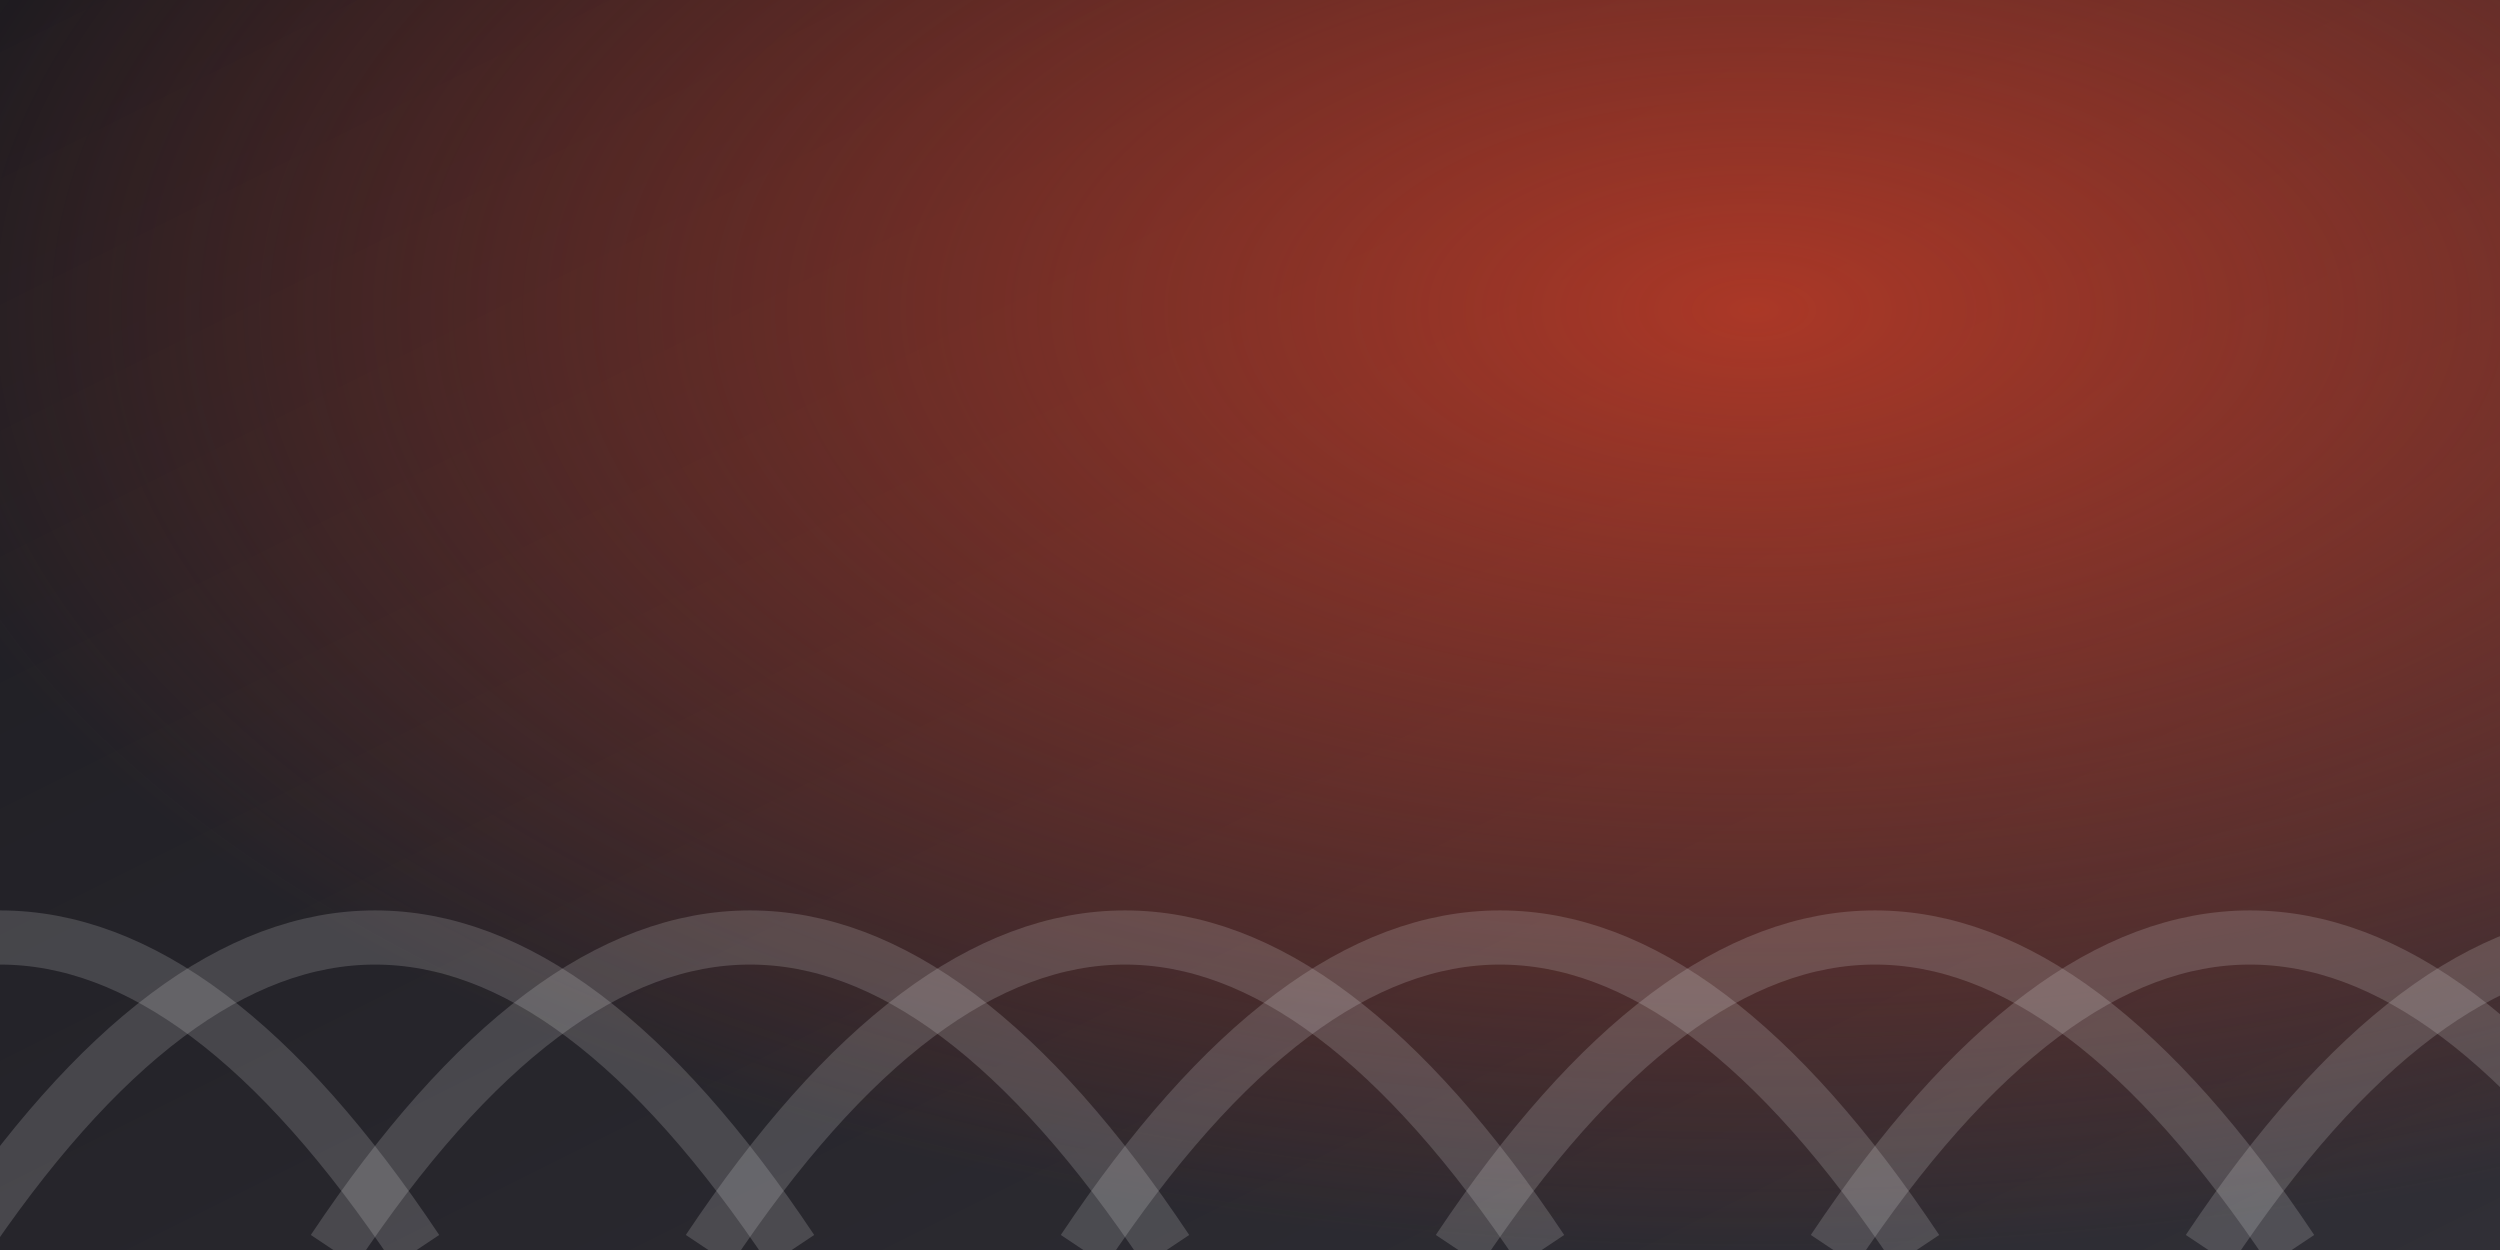
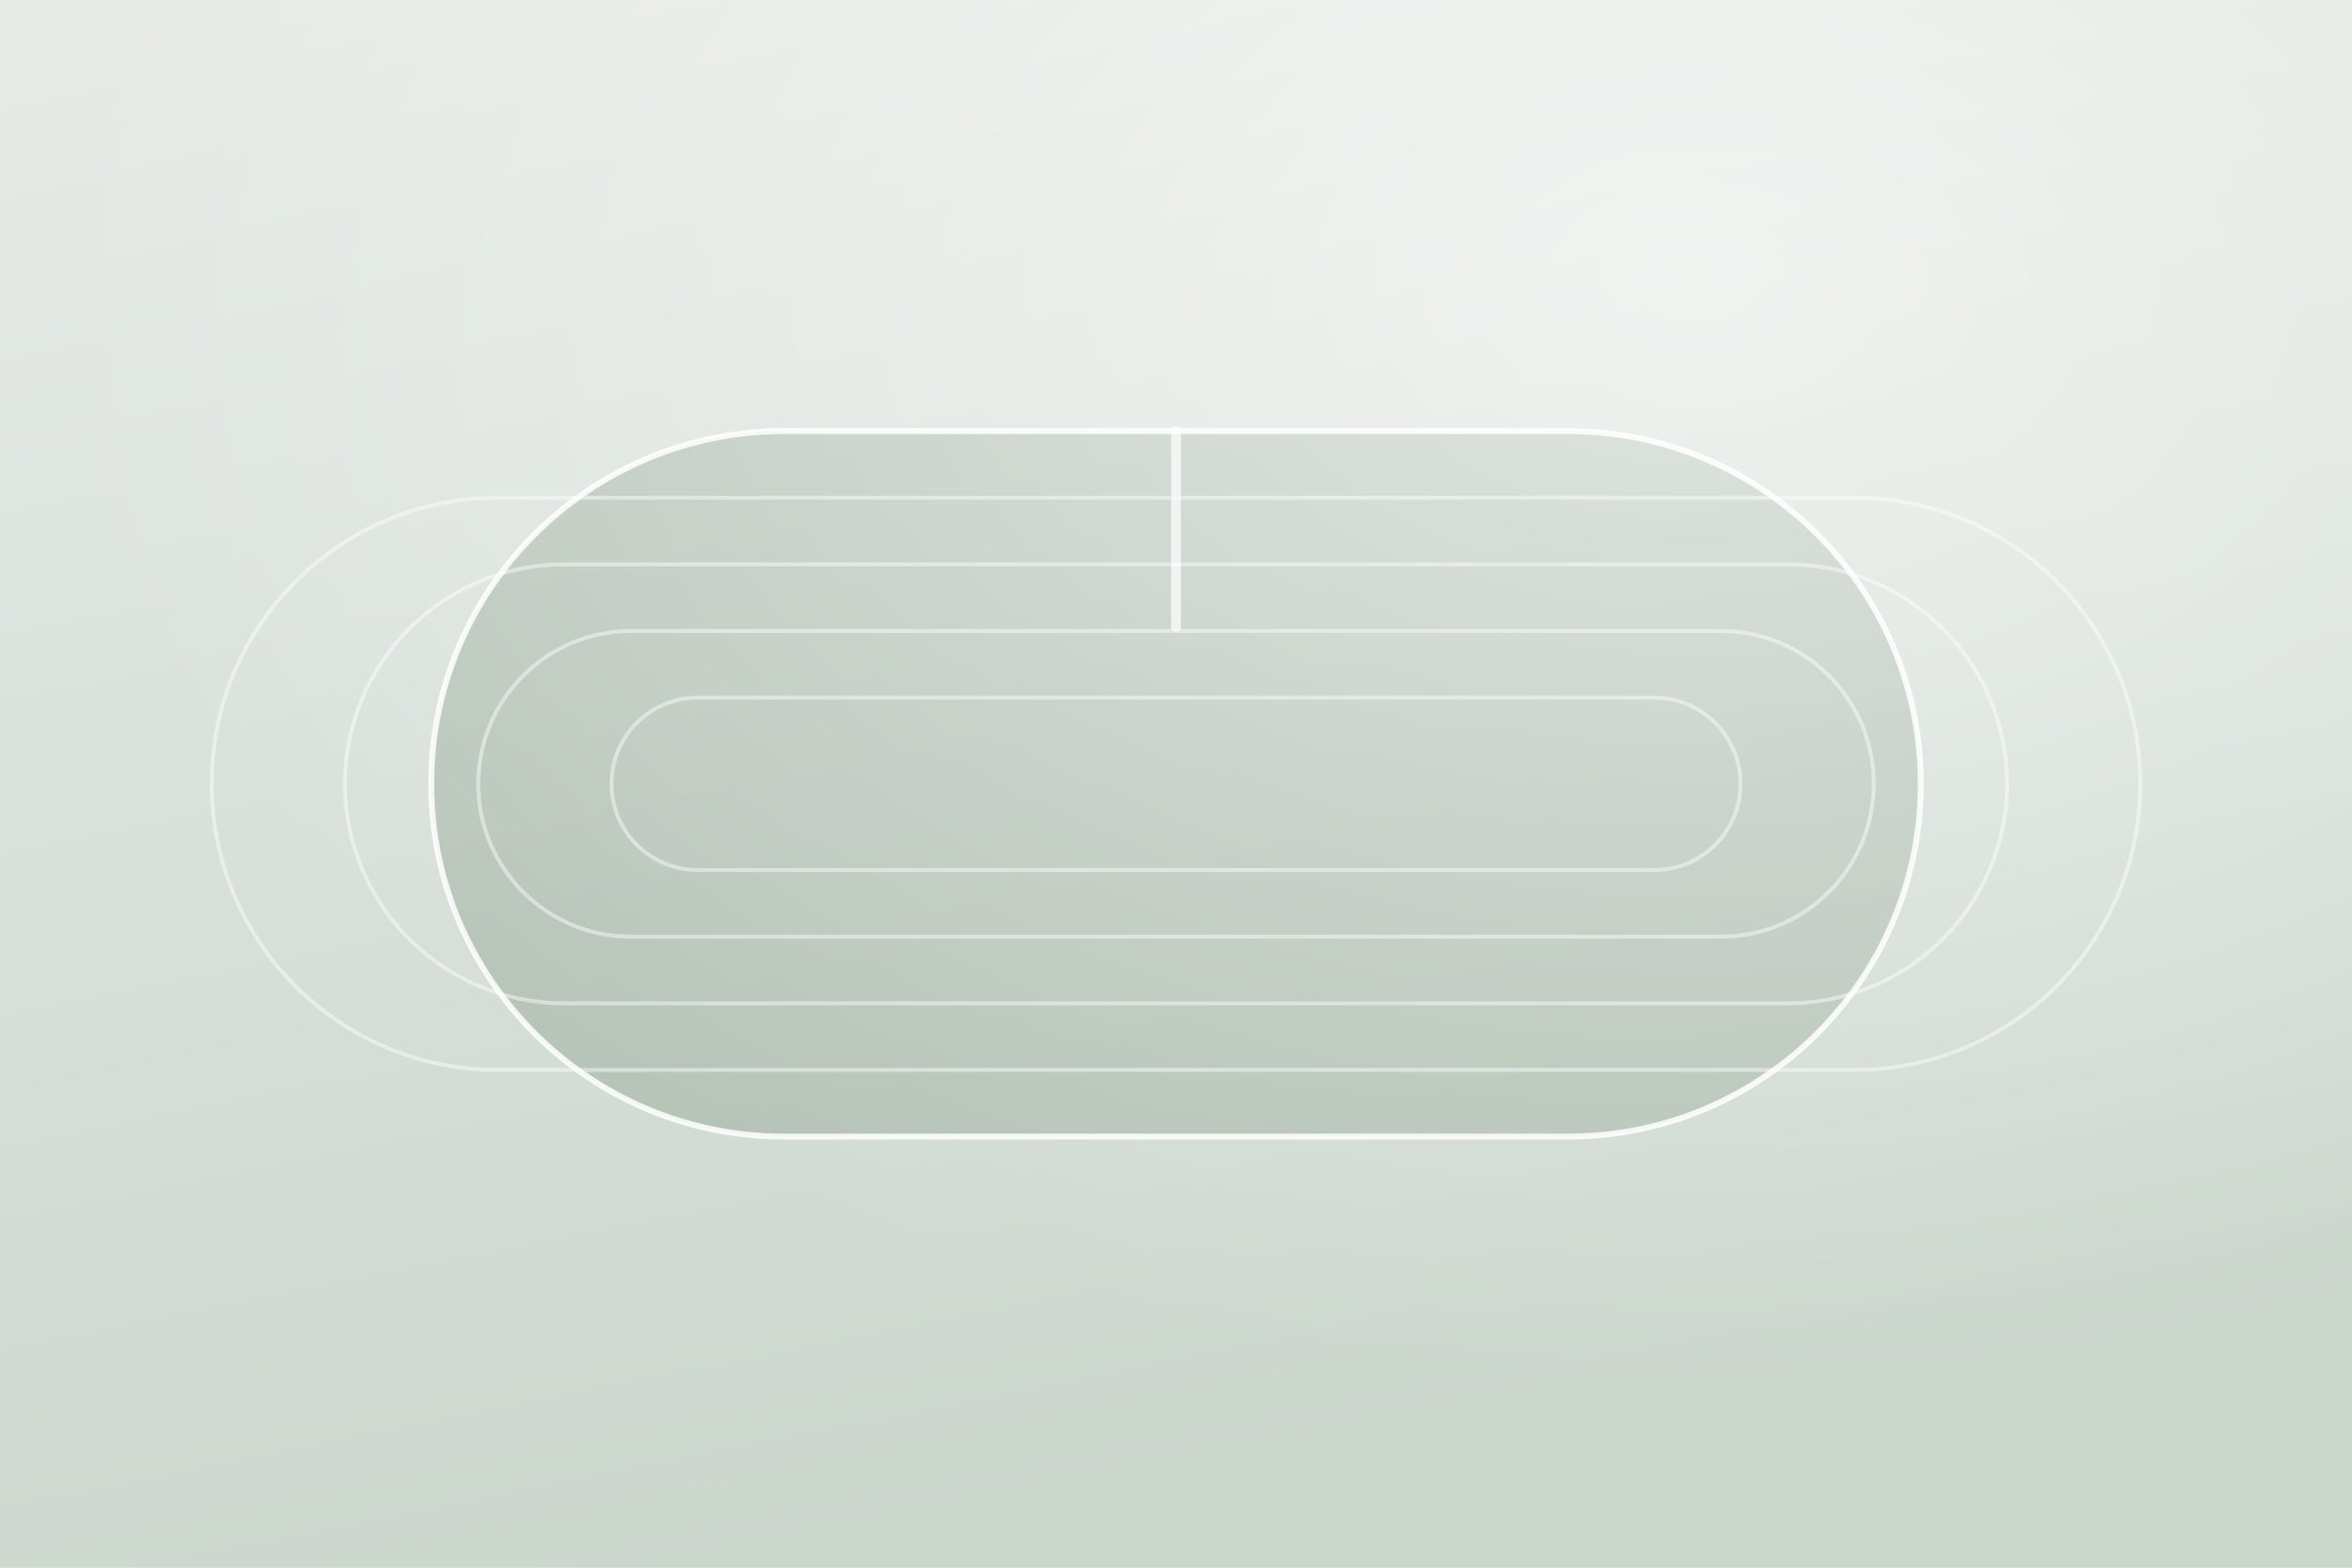
- <svg xmlns="http://www.w3.org/2000/svg" width="1200" height="600" viewBox="0 0 1200 600" role="img" aria-label="Abstract placeholder image">
+ <svg xmlns="http://www.w3.org/2000/svg" width="1200" height="800" viewBox="0 0 1200 800" role="img" aria-label="Abstract placeholder image">
  <defs>
-     <linearGradient id="g" x1="0" y1="0" x2="1" y2="1">
-       <stop offset="0" stop-color="#1c1b20" />
-       <stop offset="1" stop-color="#302f36" />
+     <linearGradient id="g" x1="0" y1="0" x2="0.3" y2="1">
+       <stop offset="0" stop-color="#e7ebe7" />
+       <stop offset="1" stop-color="#cbd6cd" />
    </linearGradient>
-     <radialGradient id="r" cx="0.7" cy="0.25" r="0.75">
-       <stop offset="0" stop-color="#c23b26" stop-opacity="0.85" />
-       <stop offset="1" stop-color="#c23b26" stop-opacity="0" />
+     <radialGradient id="l" cx="0.72" cy="0.18" r="0.7">
+       <stop offset="0" stop-color="#ffffff" stop-opacity="0.55" />
+       <stop offset="1" stop-color="#ffffff" stop-opacity="0" />
    </radialGradient>
  </defs>
-   <rect width="1200" height="600" fill="url(#g)" />
-   <rect width="1200" height="600" fill="url(#r)" />
-   <path d="M-200 600 Q 0 300 200 600" stroke="#ffffff" stroke-opacity="0.16" stroke-width="26" fill="none" />
-   <path d="M-20 600 Q 180 300 380 600" stroke="#ffffff" stroke-opacity="0.16" stroke-width="26" fill="none" />
-   <path d="M160 600 Q 360 300 560 600" stroke="#ffffff" stroke-opacity="0.16" stroke-width="26" fill="none" />
-   <path d="M340 600 Q 540 300 740 600" stroke="#ffffff" stroke-opacity="0.16" stroke-width="26" fill="none" />
-   <path d="M520 600 Q 720 300 920 600" stroke="#ffffff" stroke-opacity="0.16" stroke-width="26" fill="none" />
-   <path d="M700 600 Q 900 300 1100 600" stroke="#ffffff" stroke-opacity="0.16" stroke-width="26" fill="none" />
-   <path d="M880 600 Q 1080 300 1280 600" stroke="#ffffff" stroke-opacity="0.16" stroke-width="26" fill="none" />
-   <path d="M1060 600 Q 1260 300 1460 600" stroke="#ffffff" stroke-opacity="0.16" stroke-width="26" fill="none" />
-   <path d="M1240 600 Q 1440 300 1640 600" stroke="#ffffff" stroke-opacity="0.16" stroke-width="26" fill="none" />
+   <rect width="1200" height="800" fill="url(#g)" />
+   <rect x="220" y="220" width="760" height="360" rx="180" fill="#93a596" fill-opacity="0.45" />
+   <g fill="none" stroke="#ffffff" stroke-opacity="0.85" stroke-width="3" stroke-linecap="round">
+     <path d="M400 220 h400 a180 180 0 0 1 0 360 h-400 a180 180 0 0 1 0 -360 Z" />
+     <path stroke-opacity="0.45" stroke-width="2" d="M254 254 h692 a146 146 0 0 1 0 292 h-692 a146 146 0 0 1 0 -292 Z M288 288 h624 a112 112 0 0 1 0 224 h-624 a112 112 0 0 1 0 -224 Z M322 322 h556 a78 78 0 0 1 0 156 h-556 a78 78 0 0 1 0 -156 Z M356 356 h488 a44 44 0 0 1 0 88 h-488 a44 44 0 0 1 0 -88 Z " />
+     <path stroke-opacity="0.7" stroke-width="5" d="M600 220 V320" />
+   </g>
+   <rect width="1200" height="800" fill="url(#l)" />
</svg>
